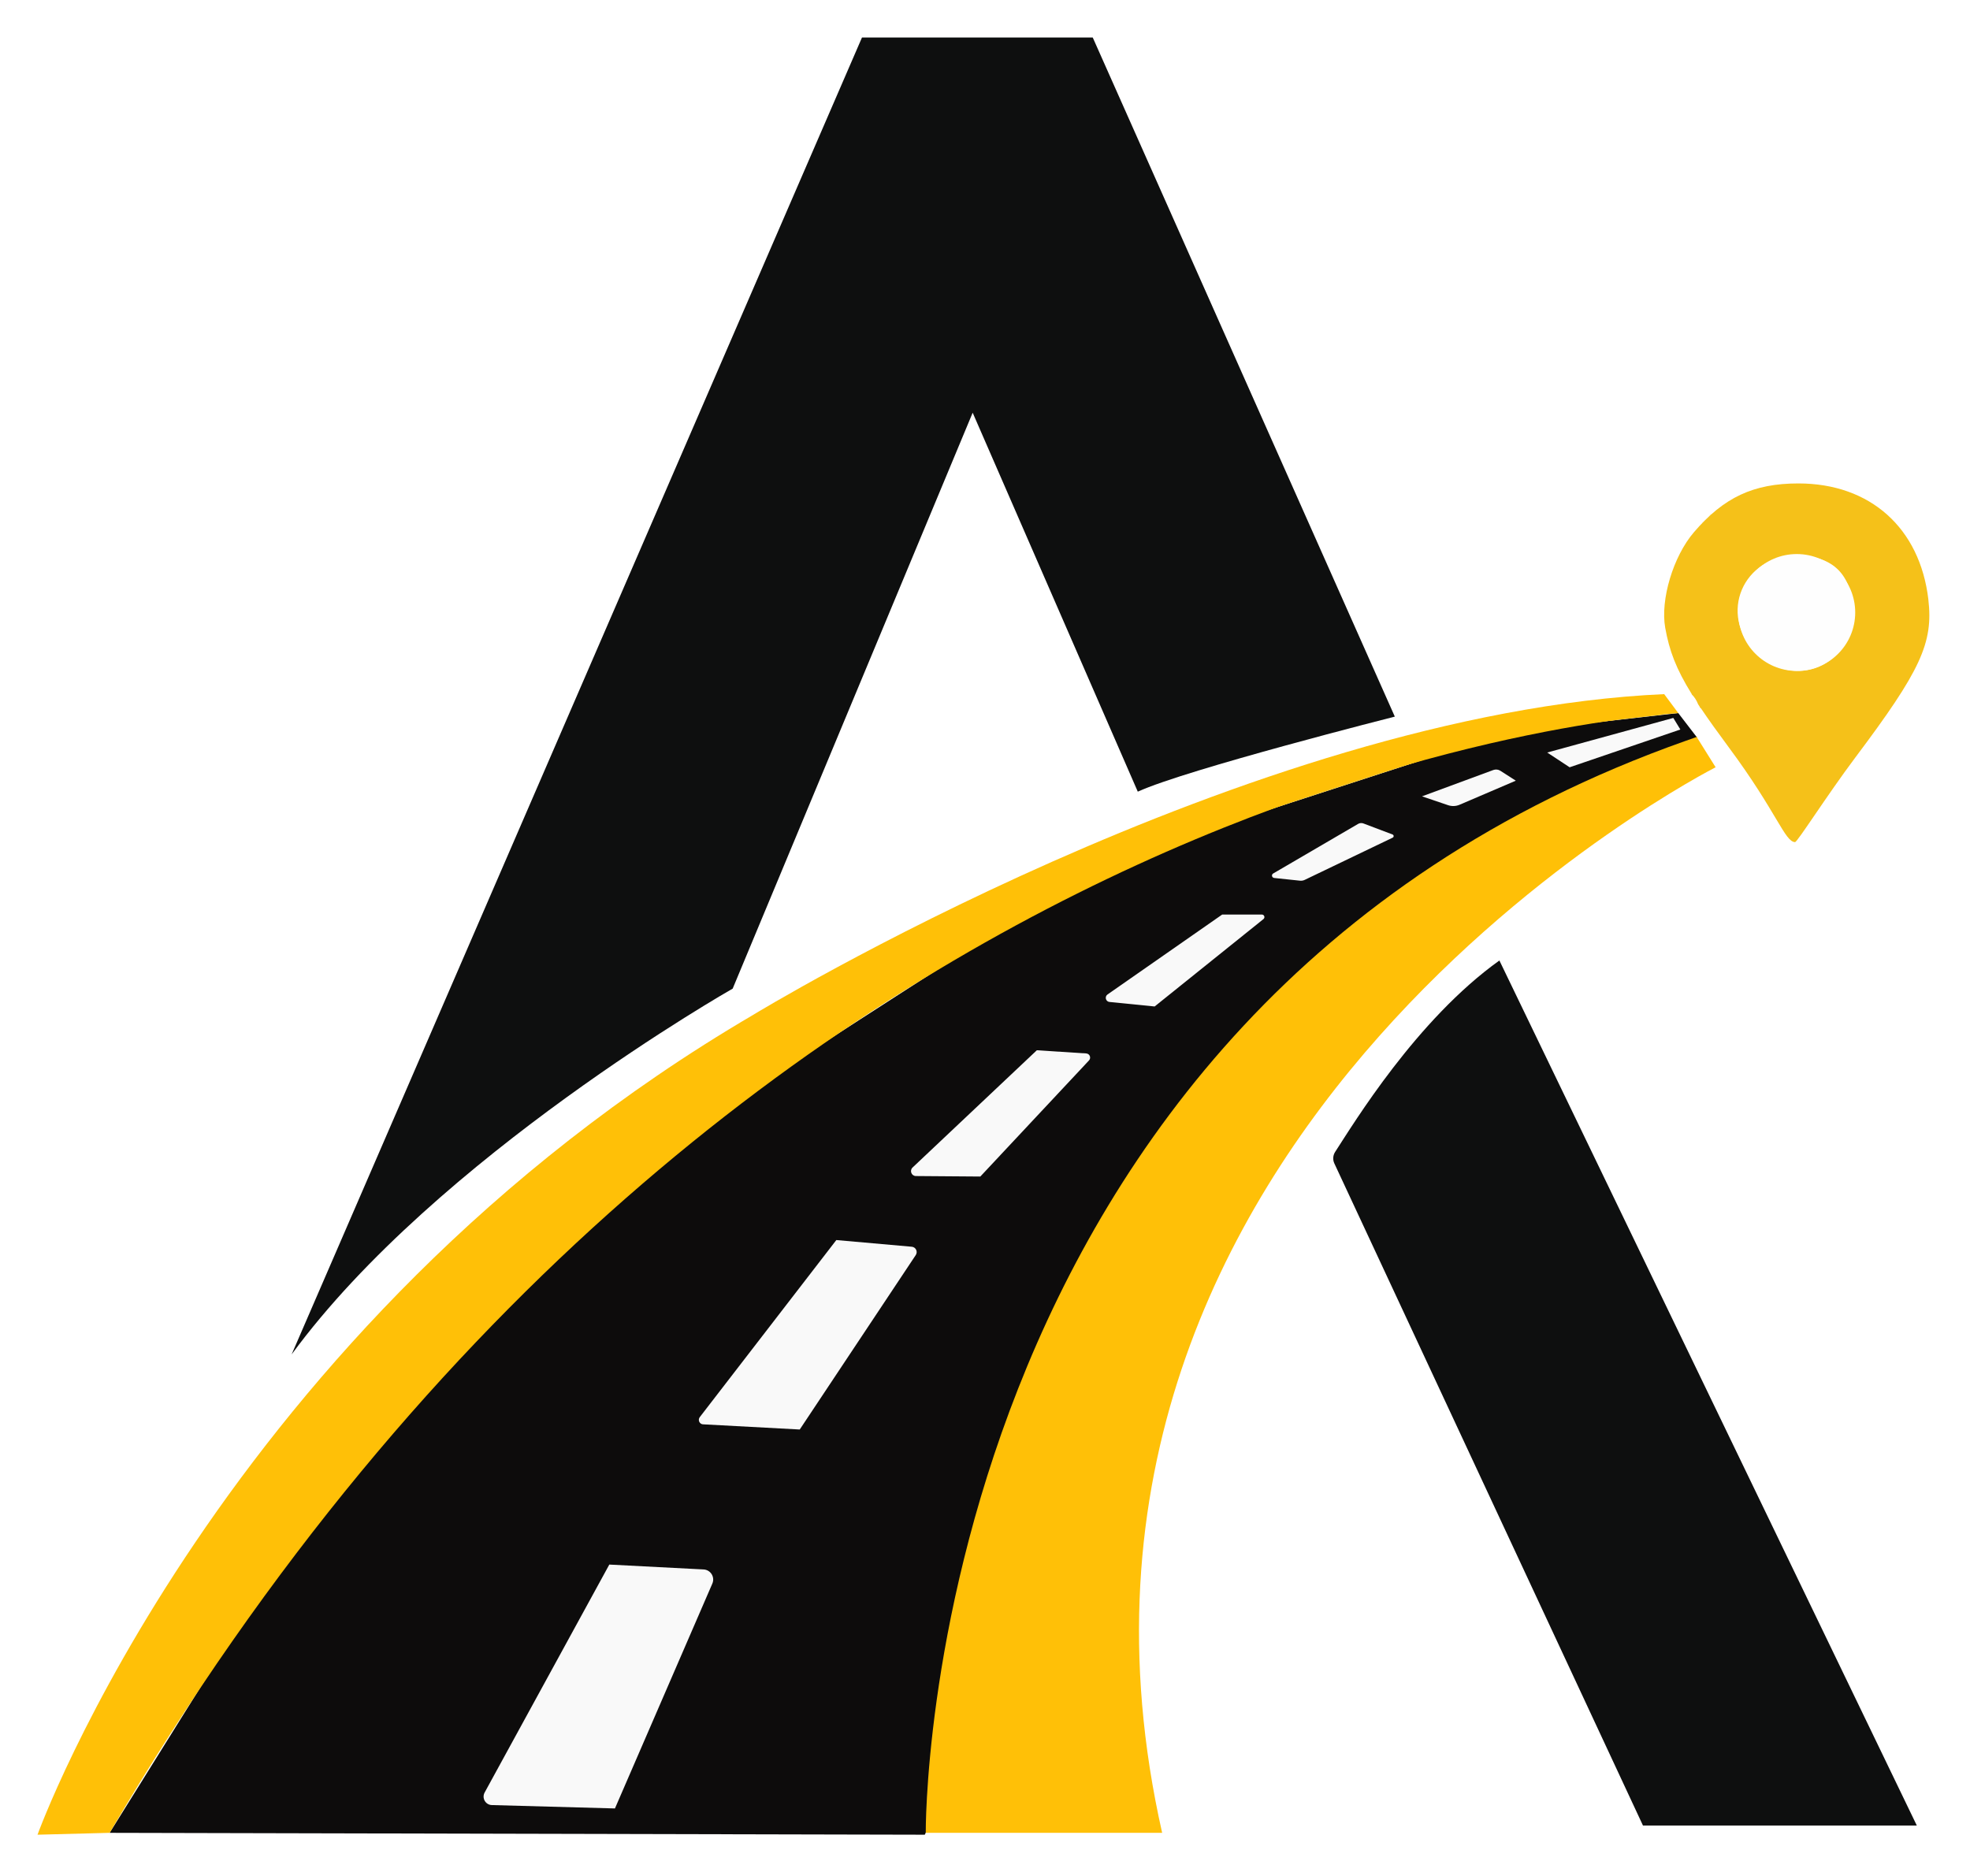
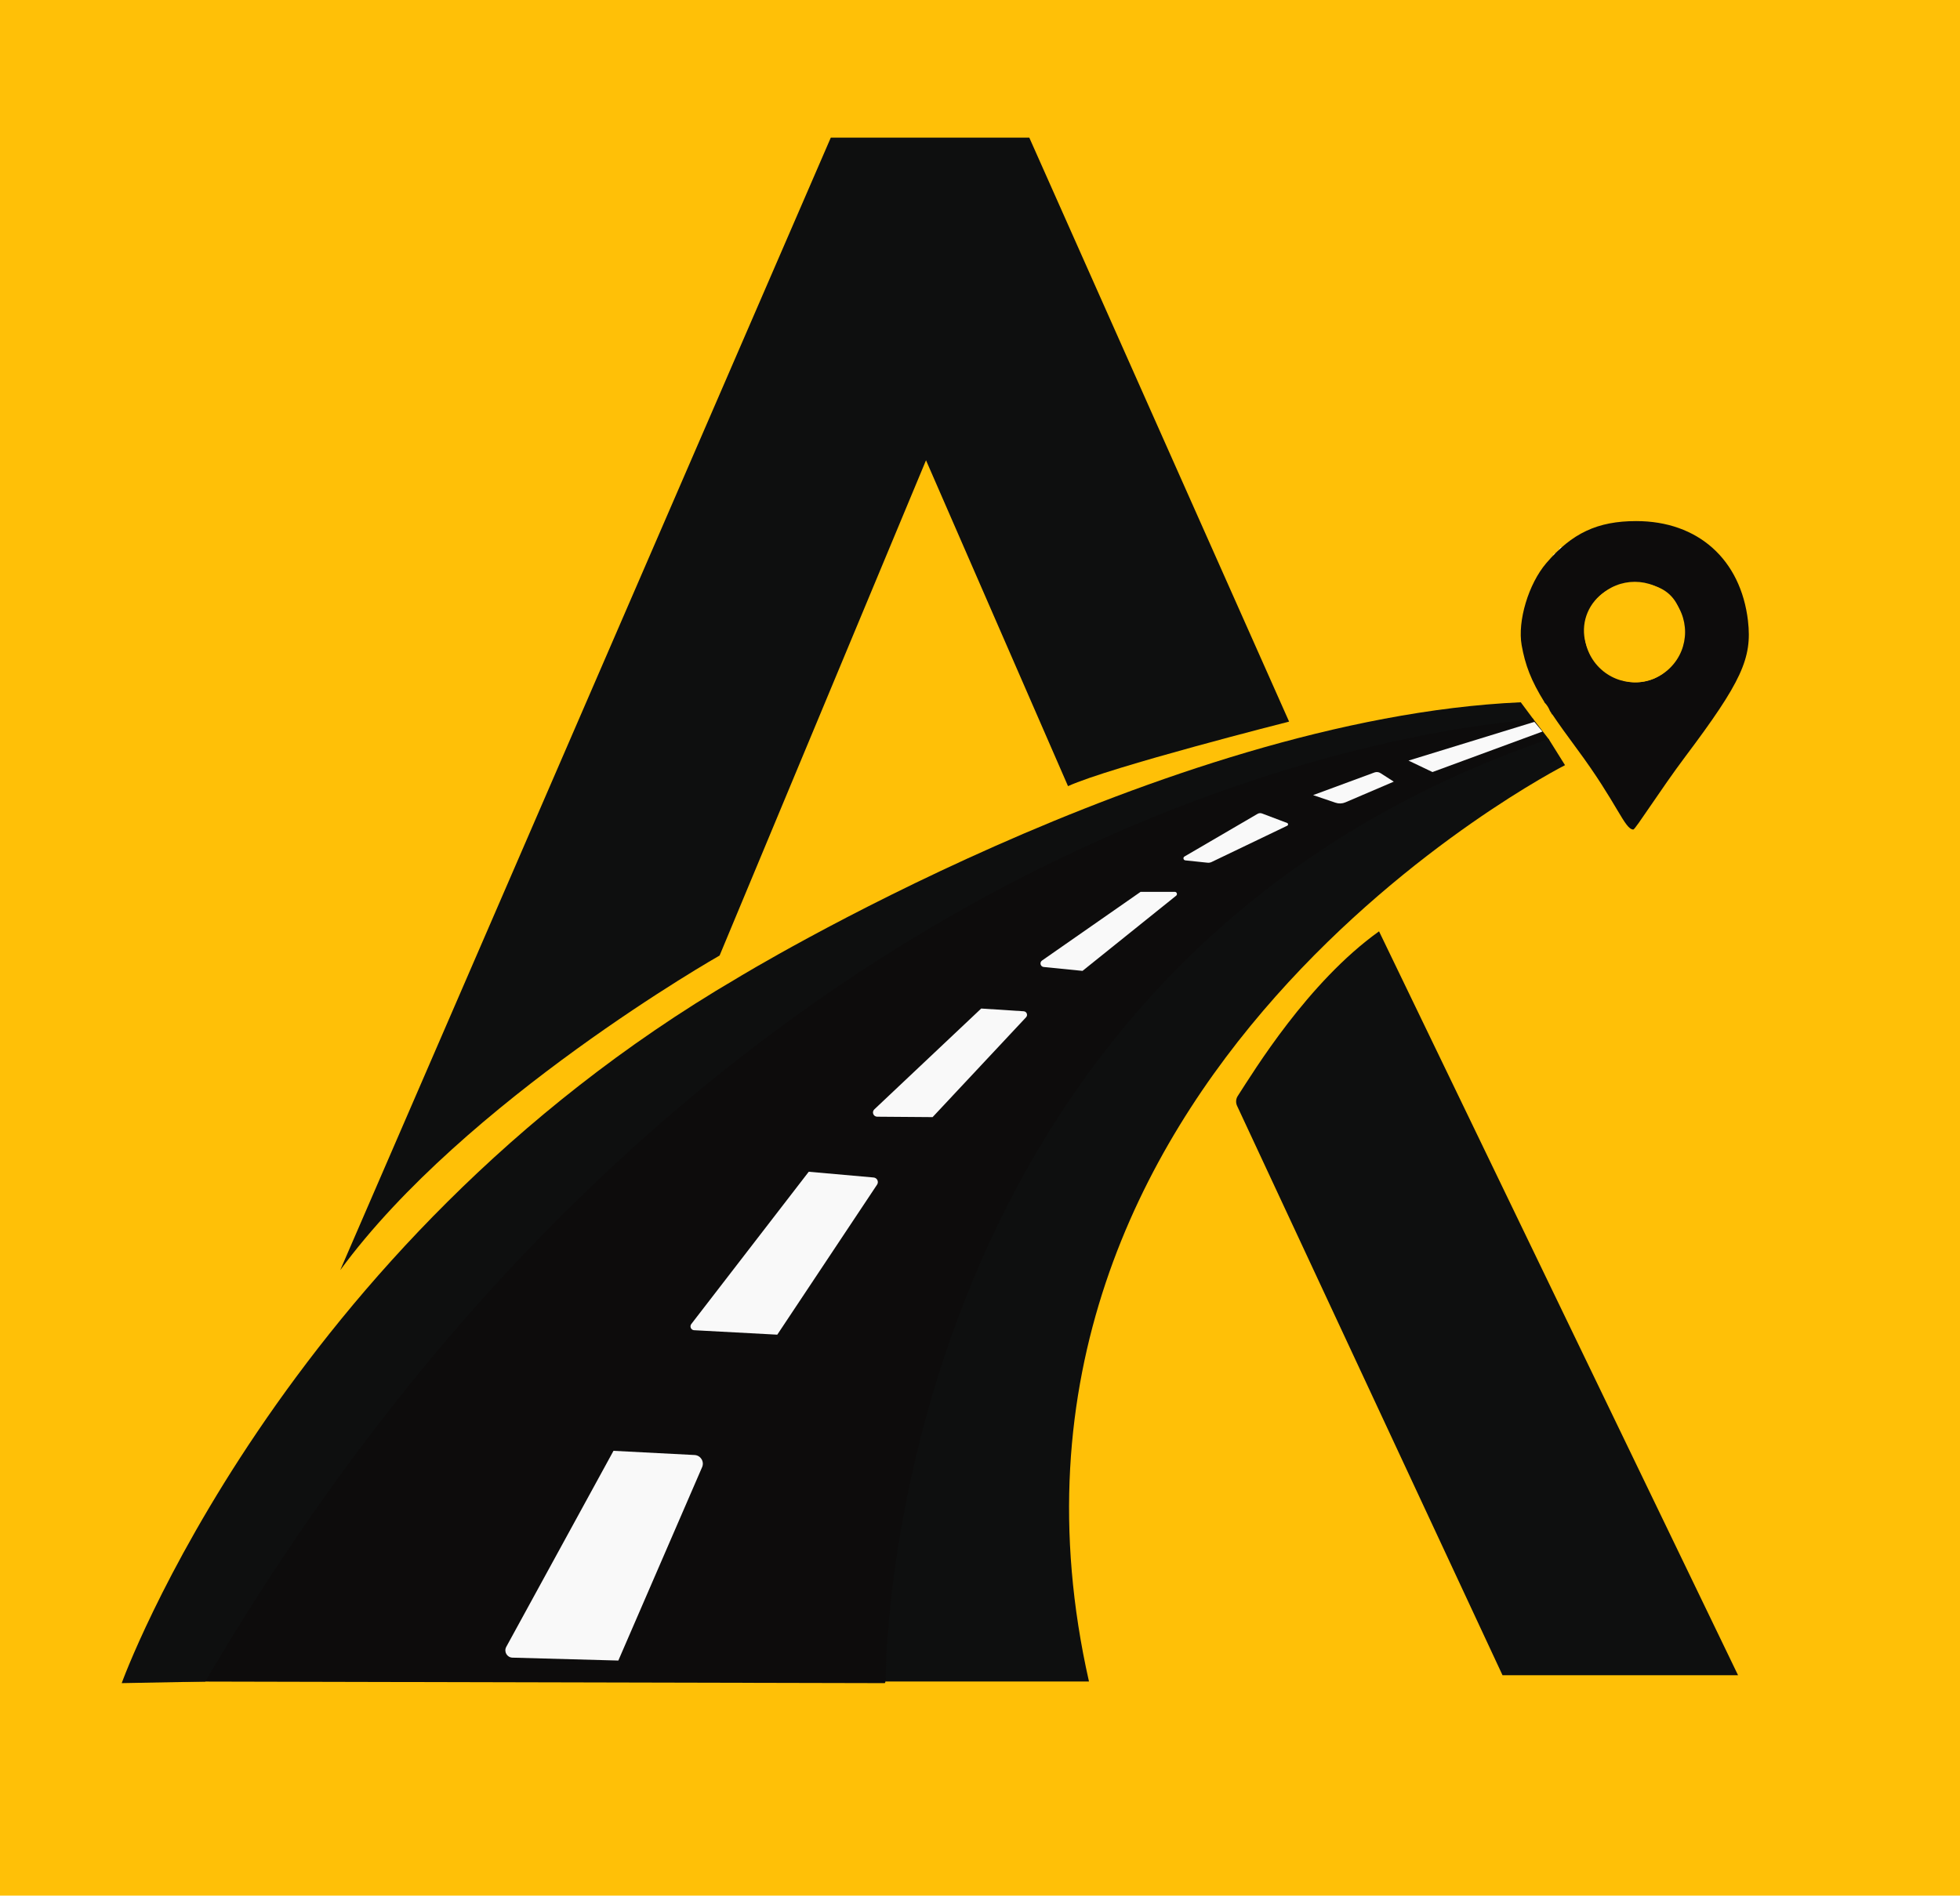
- <svg xmlns="http://www.w3.org/2000/svg" id="Layer_1" data-name="Layer 1" viewBox="-20 -20 1050 1000">
+ <svg xmlns="http://www.w3.org/2000/svg" id="Layer_1" data-name="Layer 1" viewBox="0 0 1214.61 1175.02">
  <defs>
    <style>
      .cls-1 {
        fill: #f6c721;
      }

      .cls-2 {
        fill: #301f00;
      }

      .cls-3 {
        fill: #372702;
      }

      .cls-4 {
-         fill: #f5c119;
+         fill: #f5c825;
      }

      .cls-5 {
-         fill: #f5c825;
+         fill: #392501;
      }

      .cls-6 {
-         fill: #392501;
+         fill: #f7c521;
      }

      .cls-7 {
-         fill: #f7c521;
+         fill: #3d2a02;
      }

      .cls-8 {
-         font-size: 81.69px;
-         letter-spacing: .55em;
+         fill: #f3ca28;
      }

-       .cls-8, .cls-9, .cls-10, .cls-11 {
-         isolation: isolate;
+       .cls-9 {
+         fill: #0e0f0f;
      }

-       .cls-8, .cls-10, .cls-11 {
-         font-family: SFProDisplay-Medium, 'SF Pro Display';
-         font-weight: 500;
+       .cls-10 {
+         fill: #efc62d;
+       }
+ 
+       .cls-11 {
+         fill: #b9972f;
      }

      .cls-12 {
-         fill: #3d2a02;
+         fill: #f9f9f9;
      }

      .cls-13 {
-         fill: #0f0e0d;
+         fill: #dfb935;
      }

      .cls-14 {
-         fill: #f3ca28;
+         fill: #3c2502;
      }

      .cls-15 {
-         fill: #0e0f0f;
+         fill: #f1c62c;
      }

      .cls-16 {
-         fill: #efc62d;
+         fill: #2a1a00;
      }

      .cls-17 {
-         fill: #b9972f;
+         fill: #2c1e01;
      }

      .cls-18 {
-         fill: #f9f9f9;
+         fill: #0d0c0c;
      }

      .cls-19 {
-         fill: #dfb935;
+         fill: #c4a23a;
      }

      .cls-20 {
-         fill: #3c2502;
+         fill: #ffc007;
      }

      .cls-21 {
-         fill: #f1c62c;
+         fill: #c6a334;
      }

      .cls-22 {
-         fill: #2a1a00;
+         fill: #cba734;
      }

-       .cls-10 {
-         font-size: 239.76px;
-       }
- 
-       .cls-10, .cls-23, .cls-11 {
-         fill: #ffc007;
+       .cls-23 {
+         fill: #b59235;
      }

      .cls-24 {
-         fill: #2c1e01;
+         fill: #cba32d;
      }

      .cls-25 {
-         fill: #0d0c0c;
+         fill: #edc12d;
      }

      .cls-26 {
-         fill: #c4a23a;
+         fill: #f1c42a;
      }

      .cls-27 {
-         fill: #c6a334;
+         fill: #fefbe2;
      }

      .cls-28 {
-         fill: #cba734;
+         fill: #341e01;
      }

      .cls-29 {
-         fill: #b59235;
+         fill: #b2912a;
      }

      .cls-30 {
-         fill: #cba32d;
+         fill: #2d1c01;
      }

      .cls-31 {
-         fill: #edc12d;
+         fill: #b99b33;
      }

      .cls-32 {
-         fill: #f1c42a;
+         fill: #ecc22b;
      }

      .cls-33 {
-         fill: #fefefe;
+         fill: #c8a533;
      }

      .cls-34 {
-         fill: #fefbe2;
+         fill: #c09f32;
      }

      .cls-35 {
-         fill: #341e01;
-       }
- 
-       .cls-36 {
-         fill: #b2912a;
-       }
- 
-       .cls-37 {
-         fill: #2d1c01;
-       }
- 
-       .cls-38 {
-         fill: #b99b33;
-       }
- 
-       .cls-39 {
-         fill: #ecc22b;
-       }
- 
-       .cls-40 {
-         fill: #c8a533;
-       }
- 
-       .cls-41 {
-         fill: #c09f32;
-       }
- 
-       .cls-42 {
        fill: #321d02;
-       }
- 
-       .cls-11 {
-         font-size: 174.37px;
      }
    </style>
  </defs>
-   <path class="cls-39" d="M557.43,661l1,4h-2c-.08,1.16-.16,2.31-.25,3.5-.49,4.02-1.79,6.96-3.71,10.49-1.05,2.03-1.8,4.04-2.54,6.2-1.27,3.51-2.88,6.11-5.5,8.81h-2c-.25,1.15-.49,2.31-.75,3.5-1.11,4.46-2.77,8.61-5.25,12.5-.66.33-1.33.66-2,1-.33-4.79.39-7.04,3-11,.73-1.69,1.47-3.38,2.17-5.09,1.46-3.38,3.16-6.63,4.83-9.91h2c-.07-.71-.13-1.44-.2-2.17.26-3.56,1.44-5.22,3.45-8.14,2.97-4.45,5.47-8.85,7.75-13.69Z" />
-   <path class="cls-28" d="M589.43,609l1,2c-.47,1.18-1.08,2.45-1.81,3.81-1.26,2.37-2.35,4.61-3.31,7.12-.59,1.37-1.55,2.39-2.88,3.06-1.59,2.8-3.02,5.66-4.46,8.53-1.03,1.65-2.54,2.8-4.54,3.47-1.71,2.82-2.8,5.93-4,9-1.2,3.08-2.48,6.06-4,9h-2l-.81,2.44c-.39.85-.79,1.7-1.19,2.56-.99.33-1.99.66-3,1,.66-1.65,1.32-3.3,2-5h2c.1-.89.21-1.77.31-2.69.73-3.51,1.74-5.33,3.69-8.31.78-1.44,1.55-2.87,2.31-4.31,1.68-3.06,3.47-5.82,5.62-8.56,3.15-4.02,5.44-8.36,7.77-12.9.87-1.48,1.97-2.55,3.3-3.22.75-1.1,1.45-2.29,2.12-3.56.62-1.13,1.24-2.27,1.88-3.44Z" />
-   <path class="cls-24" d="M624.43,558c.99.33,1.98.66,3,1-1.12,1.51-2.24,3-3.38,4.5-.63.84-1.25,1.67-1.9,2.53-.57.65-1.14,1.3-1.73,1.97h-2c-.1.64-.21,1.28-.31,1.94-.23.68-.45,1.36-.69,2.06l-3,1c-.12.55-.24,1.1-.37,1.67-.95,3.52-3.35,5.88-5.69,8.58-.47.55-.94,1.11-1.43,1.68-1.16,1.36-2.33,2.72-3.51,4.07-.96-3.04-1.14-3.7.25-6.75.58-.74,1.16-1.49,1.75-2.25h3c.09-.74.19-1.48.29-2.24.82-3.16,1.93-4.53,4.15-6.88,2.1-2.26,3.84-4.29,5.56-6.88h2c.29-.8.58-1.61.88-2.44.75-1.71,1.79-2.89,3.12-3.56h0Z" />
-   <path class="cls-2" d="M564.43,645h2c-.85,4.26-2.2,9.28-5.39,12.33-2.25,2.34-3.49,4.98-4.98,7.86-2.04,3.88-4.09,7.65-6.5,11.31-1.81,2.8-2.81,5.12-3.12,8.5h-2c.45-4.72,1.02-7.36,4-11,1.42-2.62,2.71-5.31,4-8,2.53-5.16,4.53-8.83,6-11h2c.14-.76.29-1.53.44-2.31.37-1.79.89-3.69,1.56-5.69h2v-2h-.01Z" />
-   <path class="cls-40" d="M618.43,568l2,1c-.9,1.97-1.82,3.92-2.75,5.88-.51,1.09-1.02,2.18-1.55,3.3-1.77,2.93-2.62,3.6-5.7,4.82-.78,1.28-1.45,2.61-2,4l-2,3h-3v5h-3v2h-2c3.24-7.03,8.11-12.64,13.07-18.51,1.39-1.61,2.36-3.44,2.93-5.49.99-.66,1.98-1.32,3-2,.33-.99.66-1.98,1-3Z" />
-   <path class="cls-32" d="M597.43,597c1.46,2.93.66,5.27-.07,8.34-1.9,5.43-5.08,11.97-10.16,14.97-.59.23-1.17.45-1.77.68,1.21-3.82,2.56-7.57,4-11.31.33-.86.66-1.72,1-2.61.67-1.38,1.67-2.4,3-3.07.75-1.1,1.45-2.29,2.12-3.56.62-1.13,1.24-2.27,1.88-3.44Z" />
-   <path class="cls-21" d="M566.43,651c.67,2,.56,4-.31,6-1.13,2-2.36,4-3.69,6-.31.95-.62,1.9-.94,2.88-1.69,4.98-3.63,8.22-8.06,11.12l3-12h2v-4c1.29-1.41,2.63-2.75,4-4l1-2h2l1-4Z" />
-   <path class="cls-30" d="M544.43,685h1c.34,4.85-.53,6.92-3,11-1.32,3.35-2.52,6.74-3.72,10.14-.85,1.91-2.28,3.53-4.28,4.86-.33-4.79.39-7.04,3-11,.73-1.69,1.47-3.38,2.17-5.09,1.46-3.38,3.16-6.63,4.83-9.91Z" />
-   <path class="cls-22" d="M542.43,685l2,1c-2.42,5.81-5.13,11.43-8.05,17-1.37,2.89-2.12,5.91-2.95,9-1.88-5.45.16-10.76,2-16,1.77-3.2,3.81-6.08,6-9l1-2Z" />
-   <path class="cls-37" d="M599.43,589h3c-.61,3.36-1.82,5.35-3.94,8-2.05,2.57-3.68,5.01-5.06,8-.88-2.47-1.13-3.64-.22-6.14.38-.7.77-1.39,1.16-2.11.38-.71.76-1.41,1.15-2.14.3-.53.6-1.06.91-1.61h3v-4h0Z" />
-   <path class="cls-19" d="M618.43,568l2,1c-.9,1.97-1.82,3.92-2.75,5.88-.51,1.09-1.02,2.18-1.55,3.3-1.73,2.86-2.6,3.76-5.7,4.82.57-3.96,1.7-6.72,4-10,.99-.66,1.98-1.32,3-2,.33-.99.66-1.98,1-3Z" />
-   <path class="cls-14" d="M575.43,636c0,4.53-2.25,7.5-4.62,11.25-.45.71-.89,1.41-1.35,2.14-.34.53-.68,1.07-1.02,1.61-.67-1.33-.63-3.27.12-5.81,1.59-4.06,3.6-6.35,6.88-9.19h-.01Z" />
-   <path class="cls-1" d="M562.43,663c-1.81,5.99-3.64,10.49-9,14,2.15-9.33,5.15-14,9-14Z" />
-   <path class="cls-5" d="M586.43,620c.67,2,.48,4.15-.56,6.44-2.23,3.7-4.72,5.45-8.44,7.56,2.09-5.63,4.58-9.89,9-14Z" />
-   <path class="cls-42" d="M589.43,606l2,1c-.95,1.67-1.91,3.34-2.88,5-.53.93-1.07,1.86-1.62,2.81-.5.72-1,1.44-1.51,2.19h-2l-1,2c.33-1.98.66-3.96,1-6,.99-.33,1.98-.66,3-1v-4h3v-2h.01Z" />
-   <path class="cls-12" d="M564.43,645h2c-.97,4.84-2.44,9.62-6.19,12.94-.6.35-1.2.7-1.81,1.06v-4h2c.15-.76.29-1.53.44-2.31.37-1.79.89-3.69,1.56-5.69h2v-2Z" />
-   <path class="cls-6" d="M572.43,631h2c-1.76,4.97-4.39,9.43-7,14-.88-2.47-1.13-3.64-.22-6.14.38-.7.77-1.39,1.16-2.11.38-.71.76-1.41,1.15-2.14.3-.53.6-1.06.91-1.61h2v-2h0Z" />
-   <path class="cls-36" d="M544.43,685h1c.17,1.83.17,3.83,0,6-1.29,1.46-2.63,2.79-4,4-.33.99-.66,1.98-1,3h-2c1.69-4.5,3.82-8.73,6-13Z" />
-   <path class="cls-26" d="M597.43,597c.67,1.33.81,2.65.44,3.95-.29.72-.58,1.44-.88,2.18-.29.72-.57,1.45-.87,2.2-.23.55-.46,1.11-.69,1.68h-2v2h-3c.25-1.29.59-2.63,1-4l2-1c.75-1.1,1.45-2.29,2.12-3.56.62-1.13,1.24-2.27,1.88-3.44h0Z" />
-   <path class="cls-35" d="M580.43,620l2,1c-.95,1.48-1.91,2.96-2.88,4.44-.53.82-1.07,1.65-1.62,2.5-1.01,1.38-2.18,2.4-3.51,3.07.33-1.65.66-3.3,1-5h2c.12-.8.25-1.61.38-2.44.21-.85.41-1.69.62-2.56l2-1h.01Z" />
-   <path class="cls-20" d="M536.43,698h2c-1.53,4.72-3.24,9.36-5,14-1.46-4.52-.27-7.52,1-12h2v-2Z" />
-   <path class="cls-38" d="M551.43,672c.5,1.04.83,2.37,1,4-1.13,2.5-2.52,4.67-4,7h-2c.67-4.19,2.86-7.4,5-11Z" />
-   <path class="cls-41" d="M628.43,557c0,3.81-1.01,5.77-3,9-1.79.92-3.46,1.59-5,2,2.5-3.84,5.08-7.46,8-11Z" />
-   <path class="cls-3" d="M548.43,674h2c-.29.7-.58,1.4-.88,2.12-1.15,2.93-2.15,5.88-3.12,8.88h-2c.49-5.16,1.83-8.83,4-11Z" />
-   <path class="cls-31" d="M600.43,595c.33.99.66,1.98,1,3h-2c-.1,1.11-.21,2.23-.31,3.38-.23,1.2-.45,2.39-.69,3.62-.99.66-1.98,1.32-3,2,1.25-5.17,2.25-8.5,3-10h2v-2Z" />
-   <path class="cls-7" d="M540.43,700l2,2c-1.32,2.97-2.64,5.94-4,9h-1c.47-4.06.88-7.47,3-11Z" />
-   <path class="cls-17" d="M557.43,661l1,4h-2c-.33,2.31-.66,4.62-1,7h-3c1.23-4.05,2.7-7.44,5-11Z" />
-   <path class="cls-16" d="M622.43,567c.67,2,.67,4,0,6-1.71.79-3.37,1.46-5,2,1.08-3.83,2.75-6.5,5-8Z" />
-   <path class="cls-34" d="M891.43,254h2v2h-2c-.27.78-.54,1.57-.81,2.38-.79,1.75-2.19,3.29-4.19,4.62.33-1.65.66-3.3,1-5h2l2-4Z" />
-   <path class="cls-27" d="M618.43,568l2,1c-1.32,2.64-2.64,5.28-4,8-.99-.33-1.98-.66-3-1,.67-2,2-3.67,4-5,.33-.99.66-1.98,1-3Z" />
-   <path class="cls-29" d="M583.43,617c1.21,3.62.54,4.64-1,8h-2v2h-2l5-10Z" />
-   <path class="cls-25" d="M38.43,957.01l434.48,1,203.29-434.48,208.23-150.52-9.93-12.91-47.86,5.42c-28.68,3.25-56.97,9.37-84.42,18.29l-175.64,57.01-344.79,222.22L38.43,957.01h0Z" />
-   <path class="cls-23" d="M884.67,372.92c-.03-.06-.06-.11-.09-.17-1.99.71-4,1.41-6.04,2.13-408.79,144.57-405.12,582.12-405.12,582.12h126c-84.78-375.22,295-568,295-568l-10-16s.09-.03.25-.09h0Z" />
-   <path class="cls-18" d="M242.16,942.21l65.6,1.8,51.92-119.88c1.49-3.45-.91-7.33-4.67-7.52l-50.25-2.6-66.45,121.51c-1.62,2.97.46,6.6,3.85,6.69Z" />
-   <path class="cls-18" d="M354.75,739.25l51.51,2.76,61.84-93c1.2-1.8.03-4.23-2.12-4.42l-40.22-3.57-72.78,94.39c-1.18,1.53-.16,3.75,1.77,3.86v-.02Z" />
-   <path class="cls-18" d="M468.18,606.9l34.33.26,57.92-61.89c1.28-1.37.39-3.6-1.47-3.72l-26.33-1.7-66.24,62.51c-1.72,1.63-.59,4.52,1.78,4.54h0Z" />
-   <path class="cls-18" d="M571.36,514.1l24.06,2.41,58-46.59c1-.8.43-2.41-.85-2.41h-21.15l-61.1,42.59c-1.68,1.17-1,3.8,1.04,4.01h0Z" />
-   <path class="cls-18" d="M659.11,448.01l13.78,1.45c.87.09,1.74-.06,2.53-.44l46.87-22.5c.73-.35.68-1.4-.07-1.69l-15.53-5.88c-.93-.35-1.97-.27-2.83.24l-45.26,26.43c-1.07.62-.72,2.25.51,2.38h0Z" />
-   <path class="cls-18" d="M737.93,404.5l13.91,4.72c1.99.67,4.15.59,6.08-.23l30-12.84-8.23-5.28c-1.12-.72-2.51-.87-3.75-.41l-38.02,14.04h.01Z" />
-   <polygon class="cls-18" points="804.66 381.14 816.6 389.01 875.62 368.87 871.86 362.7 804.66 381.14" />
-   <path class="cls-15" d="M135.43,702L439.43,0h123l161,362s-110.74,28.04-137,40l-88-202-127.92,307s-157.91,89.65-235.08,195h0Z" />
-   <path class="cls-15" d="M691.63,594.03c9.89-15.2,43.31-70.39,87.54-102.03l222.48,461.11h-145.96l-164.49-352.93c-.93-1.99-.77-4.31.43-6.15h0Z" />
+   <rect class="cls-20" width="1214.61" height="1175.02" />
+   <path class="cls-32" d="M632.85,746.3l1,4h-2c-.08,1.16-.16,2.31-.25,3.5-.49,4.02-1.79,6.96-3.71,10.49-1.05,2.03-1.8,4.04-2.54,6.2-1.27,3.51-2.88,6.11-5.5,8.81h-2c-.25,1.15-.49,2.31-.75,3.5-1.11,4.46-2.77,8.61-5.25,12.5-.66.33-1.33.66-2,1-.33-4.79.39-7.04,3-11,.73-1.69,1.47-3.38,2.17-5.09,1.46-3.38,3.16-6.63,4.83-9.91h2c-.07-.71-.13-1.44-.2-2.17.26-3.56,1.44-5.22,3.45-8.14,2.97-4.45,5.47-8.85,7.75-13.69Z" />
+   <path class="cls-22" d="M664.85,694.3l1,2c-.47,1.18-1.08,2.45-1.81,3.81-1.26,2.37-2.35,4.61-3.31,7.12-.59,1.37-1.55,2.39-2.88,3.06-1.59,2.8-3.02,5.66-4.46,8.53-1.03,1.65-2.54,2.8-4.54,3.47-1.71,2.82-2.8,5.93-4,9-1.2,3.08-2.48,6.06-4,9h-2l-.81,2.44c-.39.85-.79,1.7-1.19,2.56-.99.33-1.99.66-3,1,.66-1.65,1.32-3.3,2-5h2c.1-.89.21-1.77.31-2.69.73-3.51,1.74-5.33,3.69-8.31.78-1.44,1.55-2.87,2.31-4.31,1.68-3.06,3.47-5.82,5.62-8.56,3.15-4.02,5.44-8.36,7.77-12.9.87-1.48,1.97-2.55,3.3-3.22.75-1.1,1.45-2.29,2.12-3.56.62-1.13,1.24-2.27,1.88-3.44Z" />
+   <path class="cls-17" d="M699.85,643.3c.99.33,1.98.66,3,1-1.12,1.51-2.24,3-3.38,4.5-.63.84-1.25,1.67-1.9,2.53-.57.65-1.14,1.3-1.73,1.97h-2c-.1.64-.21,1.28-.31,1.94-.23.68-.45,1.36-.69,2.06l-3,1c-.12.55-.24,1.1-.37,1.67-.95,3.52-3.35,5.88-5.69,8.58-.47.55-.94,1.11-1.43,1.68-1.16,1.36-2.33,2.72-3.51,4.07-.96-3.04-1.14-3.7.25-6.75.58-.74,1.16-1.49,1.75-2.25h3c.09-.74.19-1.48.29-2.24.82-3.16,1.93-4.53,4.15-6.88,2.1-2.26,3.84-4.29,5.56-6.88h2c.29-.8.58-1.61.88-2.44.75-1.71,1.79-2.89,3.12-3.56h.01Z" />
+   <path class="cls-2" d="M639.85,730.3h2c-.85,4.26-2.2,9.28-5.39,12.33-2.25,2.34-3.49,4.98-4.98,7.86-2.04,3.88-4.09,7.65-6.5,11.31-1.81,2.8-2.81,5.12-3.12,8.5h-2c.45-4.72,1.02-7.36,4-11,1.42-2.62,2.71-5.31,4-8,2.53-5.16,4.53-8.83,6-11h2c.14-.76.29-1.53.44-2.31.37-1.79.89-3.69,1.56-5.69h2v-2h-.01Z" />
+   <path class="cls-33" d="M693.85,653.3l2,1c-.9,1.97-1.82,3.92-2.75,5.88-.51,1.09-1.02,2.18-1.55,3.3-1.77,2.93-2.62,3.6-5.7,4.82-.78,1.28-1.45,2.61-2,4l-2,3h-3v5h-3v2h-2c3.24-7.03,8.11-12.64,13.07-18.51,1.39-1.61,2.36-3.44,2.93-5.49.99-.66,1.98-1.32,3-2,.33-.99.66-1.98,1-3Z" />
+   <path class="cls-26" d="M672.85,682.3c1.46,2.93.66,5.27-.07,8.34-1.9,5.43-5.08,11.97-10.16,14.97-.59.23-1.17.45-1.77.68,1.21-3.82,2.56-7.57,4-11.31.33-.86.66-1.72,1-2.61.67-1.38,1.67-2.4,3-3.07.75-1.1,1.45-2.29,2.12-3.56.62-1.13,1.24-2.27,1.88-3.44Z" />
+   <path class="cls-15" d="M641.85,736.3c.67,2,.56,4-.31,6-1.13,2-2.36,4-3.69,6-.31.95-.62,1.9-.94,2.88-1.69,4.98-3.63,8.22-8.06,11.12l3-12h2v-4c1.29-1.41,2.63-2.75,4-4l1-2h2l1-4Z" />
+   <path class="cls-24" d="M619.85,770.3h1c.34,4.85-.53,6.92-3,11-1.32,3.35-2.52,6.74-3.72,10.14-.85,1.91-2.28,3.53-4.28,4.86-.33-4.79.39-7.04,3-11,.73-1.69,1.47-3.38,2.17-5.09,1.46-3.38,3.16-6.63,4.83-9.91Z" />
+   <path class="cls-16" d="M617.85,770.3l2,1c-2.42,5.81-5.13,11.43-8.05,17-1.37,2.89-2.12,5.91-2.95,9-1.88-5.45.16-10.76,2-16,1.77-3.2,3.81-6.08,6-9l1-2Z" />
+   <path class="cls-30" d="M674.85,674.3h3c-.61,3.36-1.82,5.35-3.94,8-2.05,2.57-3.68,5.01-5.06,8-.88-2.47-1.13-3.64-.22-6.14.38-.7.77-1.39,1.16-2.11.38-.71.76-1.41,1.15-2.14.3-.53.6-1.06.91-1.61h3v-4h0Z" />
+   <path class="cls-13" d="M693.85,653.3l2,1c-.9,1.97-1.82,3.92-2.75,5.88-.51,1.09-1.02,2.18-1.55,3.3-1.73,2.86-2.6,3.76-5.7,4.82.57-3.96,1.7-6.72,4-10,.99-.66,1.98-1.32,3-2,.33-.99.66-1.98,1-3Z" />
+   <path class="cls-8" d="M650.85,721.3c0,4.53-2.25,7.5-4.62,11.25-.45.71-.89,1.41-1.35,2.14-.34.53-.68,1.07-1.02,1.61-.67-1.33-.63-3.27.12-5.81,1.59-4.06,3.6-6.35,6.88-9.19h-.01Z" />
+   <path class="cls-1" d="M637.85,748.3c-1.81,5.99-3.64,10.49-9,14,2.15-9.33,5.15-14,9-14Z" />
+   <path class="cls-4" d="M661.85,705.3c.67,2,.48,4.15-.56,6.44-2.23,3.7-4.72,5.45-8.44,7.56,2.09-5.63,4.58-9.89,9-14Z" />
+   <path class="cls-35" d="M664.85,691.3l2,1c-.95,1.67-1.91,3.34-2.88,5-.53.93-1.07,1.86-1.62,2.81-.5.72-1,1.44-1.51,2.19h-2l-1,2c.33-1.98.66-3.96,1-6,.99-.33,1.98-.66,3-1v-4h3v-2h.01Z" />
+   <path class="cls-7" d="M639.85,730.3h2c-.97,4.84-2.44,9.62-6.19,12.94-.6.35-1.2.7-1.81,1.06v-4h2c.15-.76.29-1.53.44-2.31.37-1.79.89-3.69,1.56-5.69h2v-2Z" />
+   <path class="cls-5" d="M647.85,716.3h2c-1.76,4.97-4.39,9.43-7,14-.88-2.47-1.13-3.64-.22-6.14.38-.7.77-1.39,1.16-2.11.38-.71.76-1.41,1.15-2.14.3-.53.6-1.06.91-1.61h2v-2h0Z" />
+   <path class="cls-29" d="M619.85,770.3h1c.17,1.83.17,3.83,0,6-1.29,1.46-2.63,2.79-4,4-.33.99-.66,1.98-1,3h-2c1.69-4.5,3.82-8.73,6-13Z" />
+   <path class="cls-19" d="M672.85,682.3c.67,1.33.81,2.65.44,3.95-.29.72-.58,1.44-.88,2.18-.29.72-.57,1.45-.87,2.2-.23.55-.46,1.11-.69,1.68h-2v2h-3c.25-1.29.59-2.63,1-4l2-1c.75-1.1,1.45-2.29,2.12-3.56.62-1.13,1.24-2.27,1.88-3.44h0Z" />
+   <path class="cls-28" d="M655.85,705.3l2,1c-.95,1.48-1.91,2.96-2.88,4.44-.53.82-1.07,1.65-1.62,2.5-1.01,1.38-2.18,2.4-3.51,3.07.33-1.65.66-3.3,1-5h2c.12-.8.25-1.61.38-2.44.21-.85.41-1.69.62-2.56l2-1h.01Z" />
+   <path class="cls-14" d="M611.85,783.3h2c-1.53,4.72-3.24,9.36-5,14-1.46-4.52-.27-7.52,1-12h2v-2Z" />
+   <path class="cls-31" d="M626.85,757.3c.5,1.04.83,2.37,1,4-1.13,2.5-2.52,4.67-4,7h-2c.67-4.19,2.86-7.4,5-11Z" />
+   <path class="cls-34" d="M703.85,642.3c0,3.81-1.01,5.77-3,9-1.79.92-3.46,1.59-5,2,2.5-3.84,5.08-7.46,8-11Z" />
+   <path class="cls-3" d="M623.85,759.3h2c-.29.7-.58,1.4-.88,2.12-1.15,2.93-2.15,5.88-3.12,8.88h-2c.49-5.16,1.83-8.83,4-11Z" />
+   <path class="cls-25" d="M675.85,680.3c.33.99.66,1.98,1,3h-2c-.1,1.11-.21,2.23-.31,3.38-.23,1.2-.45,2.39-.69,3.62-.99.66-1.98,1.32-3,2,1.25-5.17,2.25-8.5,3-10h2v-2Z" />
+   <path class="cls-6" d="M615.85,785.3l2,2c-1.32,2.97-2.64,5.94-4,9h-1c.47-4.06.88-7.47,3-11Z" />
+   <path class="cls-11" d="M632.85,746.3l1,4h-2c-.33,2.31-.66,4.62-1,7h-3c1.23-4.05,2.7-7.44,5-11Z" />
+   <path class="cls-10" d="M697.85,652.3c.67,2,.67,4,0,6-1.71.79-3.37,1.46-5,2,1.08-3.83,2.75-6.5,5-8Z" />
+   <path class="cls-27" d="M966.85,339.3h2v2h-2c-.27.78-.54,1.57-.81,2.38-.79,1.75-2.19,3.29-4.19,4.62.33-1.65.66-3.3,1-5h2l2-4Z" />
+   <path class="cls-21" d="M693.85,653.3l2,1-4,8c-.99-.33-1.98-.66-3-1,.67-2,2-3.67,4-5,.33-.99.66-1.98,1-3Z" />
+   <path class="cls-23" d="M658.85,702.3c1.21,3.62.54,4.64-1,8h-2v2h-2l5-10Z" />
+   <path class="cls-18" d="M113.85,1042.31l434.48,1,203.29-434.48,208.23-150.52-9.93-12.91-47.86,5.42c-28.68,3.25-56.97,9.37-84.42,18.29l-175.64,57.01-344.79,222.22-183.36,293.97h0Z" />
+   <path class="cls-9" d="M960.09,458.22c-.03-.06-.06-.11-.09-.17-1.99.71-4,1.41-6.04,2.13-408.79,144.57-405.12,582.12-405.12,582.12h126c-84.78-375.22,295-568,295-568l-10-16s.09-.03.25-.09h0Z" />
+   <path class="cls-12" d="M317.58,1027.51l65.6,1.8,51.92-119.88c1.49-3.45-.91-7.33-4.67-7.52l-50.25-2.6-66.45,121.51c-1.62,2.97.46,6.6,3.85,6.69Z" />
+   <path class="cls-12" d="M430.17,824.55l51.51,2.76,61.84-93c1.2-1.8.03-4.23-2.12-4.42l-40.22-3.57-72.78,94.39c-1.18,1.53-.16,3.75,1.77,3.86v-.02Z" />
+   <path class="cls-12" d="M543.6,692.2l34.33.26,57.92-61.89c1.28-1.37.39-3.6-1.47-3.72l-26.33-1.7-66.24,62.51c-1.72,1.63-.59,4.52,1.78,4.54h0Z" />
+   <path class="cls-12" d="M646.78,599.4l24.06,2.41,58-46.59c1-.8.43-2.41-.85-2.41h-21.15l-61.1,42.59c-1.68,1.17-1,3.8,1.04,4.01h0Z" />
+   <path class="cls-12" d="M734.53,533.31l13.78,1.45c.87.09,1.74-.06,2.53-.44l46.87-22.5c.73-.35.68-1.4-.07-1.69l-15.53-5.88c-.93-.35-1.97-.27-2.83.24l-45.26,26.43c-1.07.62-.72,2.25.51,2.38h0Z" />
+   <path class="cls-12" d="M813.74,492.86l13.91,4.72c1.99.67,4.15.59,6.08-.23l30-12.84-8.23-5.28c-1.12-.72-2.51-.87-3.75-.41l-38.02,14.04h.01Z" />
+   <polygon class="cls-12" points="872.85 471.46 887.71 478.56 955.85 453.46 950.85 447.46 872.85 471.46" />
+   <path class="cls-9" d="M210.85,787.3L514.85,85.3h123l161,362s-110.74,28.04-137,40l-88-202-127.92,307s-157.91,89.65-235.08,195h0Z" />
+   <path class="cls-9" d="M767.05,679.33c9.89-15.2,43.31-70.39,87.54-102.03l222.48,461.11h-145.96l-164.49-352.93c-.93-1.99-.77-4.31.43-6.15h0Z" />
  <g>
-     <path class="cls-4" d="M1007.81,299.57c-4.49-38.15-31.03-61.87-69.28-61.87-23.92,0-39.75,7.41-55.72,26.06-11,12.86-17.92,35.9-15.26,50.88,2.19,12.21,5.72,21.76,14.18,35.41-.03,0-.07.01-.11.02,1.56,1.5,2.69,3.36,3.48,5.37.48.66.89,1.36,1.25,2.09.06-.01.12-.03.18-.04,4.06,6.04,8.98,12.9,15,21.02,25.45,34.3,29.77,50.29,35.22,50.39,1.22.03,17-24.94,32.1-45.07,34.88-46.42,41.64-61.1,38.95-84.25h.01ZM915.84,327.71c-20.2-20.2-6.89-51.55,21.83-51.55,19.4,0,29.72,10.39,29.72,29.88,0,29.08-31.06,42.12-51.55,21.67h0Z" />
-     <circle class="cls-33" cx="937.67" cy="306.49" r="31.15" />
+     <path class="cls-18" d="M1083.23,384.87c-4.49-38.15-31.03-61.87-69.28-61.87-23.92,0-39.75,7.41-55.72,26.06-11,12.86-17.92,35.9-15.26,50.88,2.19,12.21,5.72,21.76,14.18,35.41-.03,0-.07.01-.11.02,1.56,1.5,2.69,3.36,3.48,5.37.48.66.89,1.36,1.25,2.09.06-.01.12-.03.18-.04,4.06,6.04,8.98,12.9,15,21.02,25.45,34.3,29.77,50.29,35.22,50.39,1.22.03,17-24.94,32.1-45.07,34.88-46.42,41.64-61.1,38.95-84.25h.01ZM991.26,413.01c-20.2-20.2-6.89-51.55,21.83-51.55,19.4,0,29.72,10.39,29.72,29.88,0,29.08-31.06,42.12-51.55,21.67h0Z" />
+     <circle class="cls-20" cx="1013.09" cy="391.79" r="31.15" transform="translate(19.69 831.12) rotate(-45)" />
  </g>
-   <path class="cls-4" d="M657.93,411.16l125.39-40.7c.13-.04.26-.07.39-.09l81.48-9.29c2.13-.24,2.47-3.2.45-3.91h0c-.31-.11-.65-.14-.98-.09l-83.9,12.75c-.05,0-.1.02-.15.03l-127.63,29.68c-1.27.3-1.93,1.7-1.35,2.87l3.87,7.73c.45.89,1.48,1.33,2.43,1.02Z" />
-   <path class="cls-23" d="M38.43,957.01l-38.43,1s97.57-270.61,381.39-437c0,0,263.73-161,485.61-171l7.51,10.09c5.06.69-495.67,16.23-836.07,596.91h0Z" />
-   <path class="cls-13" d="M2028.75,524.55l-14.59-7.05,10.47-8.65c5.73-4.77,11.27-8.71,12.25-8.74,1.02-.06,5.82-7.36,10.68-16.26,7.67-13.95,8.87-19.4,8.74-39.69-.18-31.07-11.24-54.62-32.76-69.83-26.05-18.41-31.44-18.97-194-19l-147.02-.03v165.74c0,91.17.92,166.69,2.06,167.8,3.39,3.39,277.74,2.34,299.24-1.17,49.82-8.07,79.9-38.73,82.85-84.51,2.46-38.15-10.71-65.4-37.93-78.6h.01ZM1759.5,419.56l99.29,1.05c54.62.58,101.76,2.22,104.8,3.66,13.3,6.31,19.18,36.88,9.7,50.43-10.78,15.39-15.7,16.07-118.2,16.07h-95.6v-71.21h.01ZM1982.84,607.55c-8.87,17.15-19.18,18.69-124.36,18.69-52.19,0-95.81-.92-96.92-2.06-1.14-1.11-2.06-18.44-2.06-38.49v-36.42h98.62c105.79,0,113.89,1.02,124.2,15.76,6.25,8.9,6.5,30.94.52,42.52h0Z" />
-   <path class="cls-13" d="M2618.51,355.3v165.74c0,91.17.95,166.72,2.16,167.89,1.17,1.2,18.84,1.75,39.26,1.29l37.1-.86,1.6-334.06h-80.12Z" />
-   <path class="cls-13" d="M2450.71,486.16l-220.14,1.63v-132.48h-80.05v165.74c0,91.17.95,166.72,2.16,167.89,1.17,1.2,18.84,1.75,39.26,1.29l37.1-.86.83-66.97.83-66.97h221.43l.83,66.97.83,66.97h76.97l1.11-334.06h-79.5l-1.66,130.85h0Z" />
-   <path class="cls-13" d="M1510.98,487.69c-11.88-21.18-33.65-59.61-48.37-85.44l-26.72-46.95h-85.22l-63.09,110.07c-34.73,60.53-77.09,134.33-94.21,163.95-17.09,29.62-31.1,55.6-31.13,57.73-.03,2.89,10.22,3.85,41.07,3.85,35.25,0,41.75-.77,45.78-5.39,2.62-2.96,11.76-18.53,20.32-34.64l15.61-29.25,106.19-.8,106.22-.83,19.58,34.7,19.61,34.67,41.13.86c23.06.49,42.46-.43,44.09-2.06,2.59-2.59-32.61-67.37-76.33-140.43-7.08-11.85-22.63-38.86-34.54-60.04h.01ZM1391.58,558.51c-38.12,0-69.24-1.05-69.21-2.31.09-2.56,9.73-20.2,42.49-77.74l1.14-2c22.63-39.78,25.68-45.17,27.09-44.77.25.09.46.31.71.58,3.97,4.43,67.06,119.98,67.06,122.85,0,2.37-20.94,3.39-69.27,3.39h-.01Z" />
-   <g class="cls-9">
-     <text class="cls-10" transform="translate(1527.668 865.2953) scale(1.1414 1)">
-       <tspan x="0" y="0">c</tspan>
-     </text>
-   </g>
-   <g class="cls-9">
-     <text class="cls-11" transform="translate(1769.078 867.476) scale(1.2866 1)">
-       <tspan x="0" y="0">A</tspan>
-     </text>
-   </g>
-   <g class="cls-9">
-     <text class="cls-11" transform="translate(2017.765 868.0385) scale(1.2866 1)">
-       <tspan x="0" y="0">B</tspan>
-     </text>
-   </g>
-   <g class="cls-9">
-     <text class="cls-11" transform="translate(2250.793 867.2963) scale(1.2866 1)">
-       <tspan x="0" y="0">S</tspan>
-     </text>
-   </g>
-   <g class="cls-9">
-     <text class="cls-8" transform="translate(1308.664 994.2773)">
-       <tspan x="0" y="0">RIDE WITH TRUST</tspan>
-     </text>
-   </g>
-   <path class="cls-4" d="M1160.6,797.26h262.71c1.61,0,3.21.37,4.63,1.14,3.15,1.71,7.18,4.98-2.44,7.21-12.65,2.92-234.93,6.75-264.85,7.25-1.83.03-3.32-1.44-3.32-3.27v-9.05c0-1.81,1.47-3.27,3.27-3.27h0Z" />
-   <path class="cls-4" d="M2733.97,800.11h-251.97c-.35.15-.71.3-1.06.43-1.41,1.64-1.05,3.58,5.35,5.06,12.65,2.92,234.93,6.75,264.85,7.25,1.83.03,3.32-1.44,3.32-3.27v-9.05c0-1.81-1.47-3.27-20.49-.42h0Z" />
+   <path class="cls-9" d="M733.35,496.46l125.39-40.7c.13-.04.26-.07.39-.09l81.48-9.29c2.13-.24,2.47-3.2.45-3.91h0c-.31-.11-.65-.14-.98-.09l-83.9,12.75s-.1.02-.15.03l-127.63,29.68c-1.27.3-1.93,1.7-1.35,2.87l3.87,7.73c.45.89,1.48,1.33,2.43,1.02h0Z" />
+   <path class="cls-9" d="M127.2,1042.34l-51.78.97s97.57-270.61,381.39-437c0,0,263.73-161,485.61-171l7.96,10.7c5.06.69-482.77,15.65-823.17,596.33h-.01Z" />
</svg>
